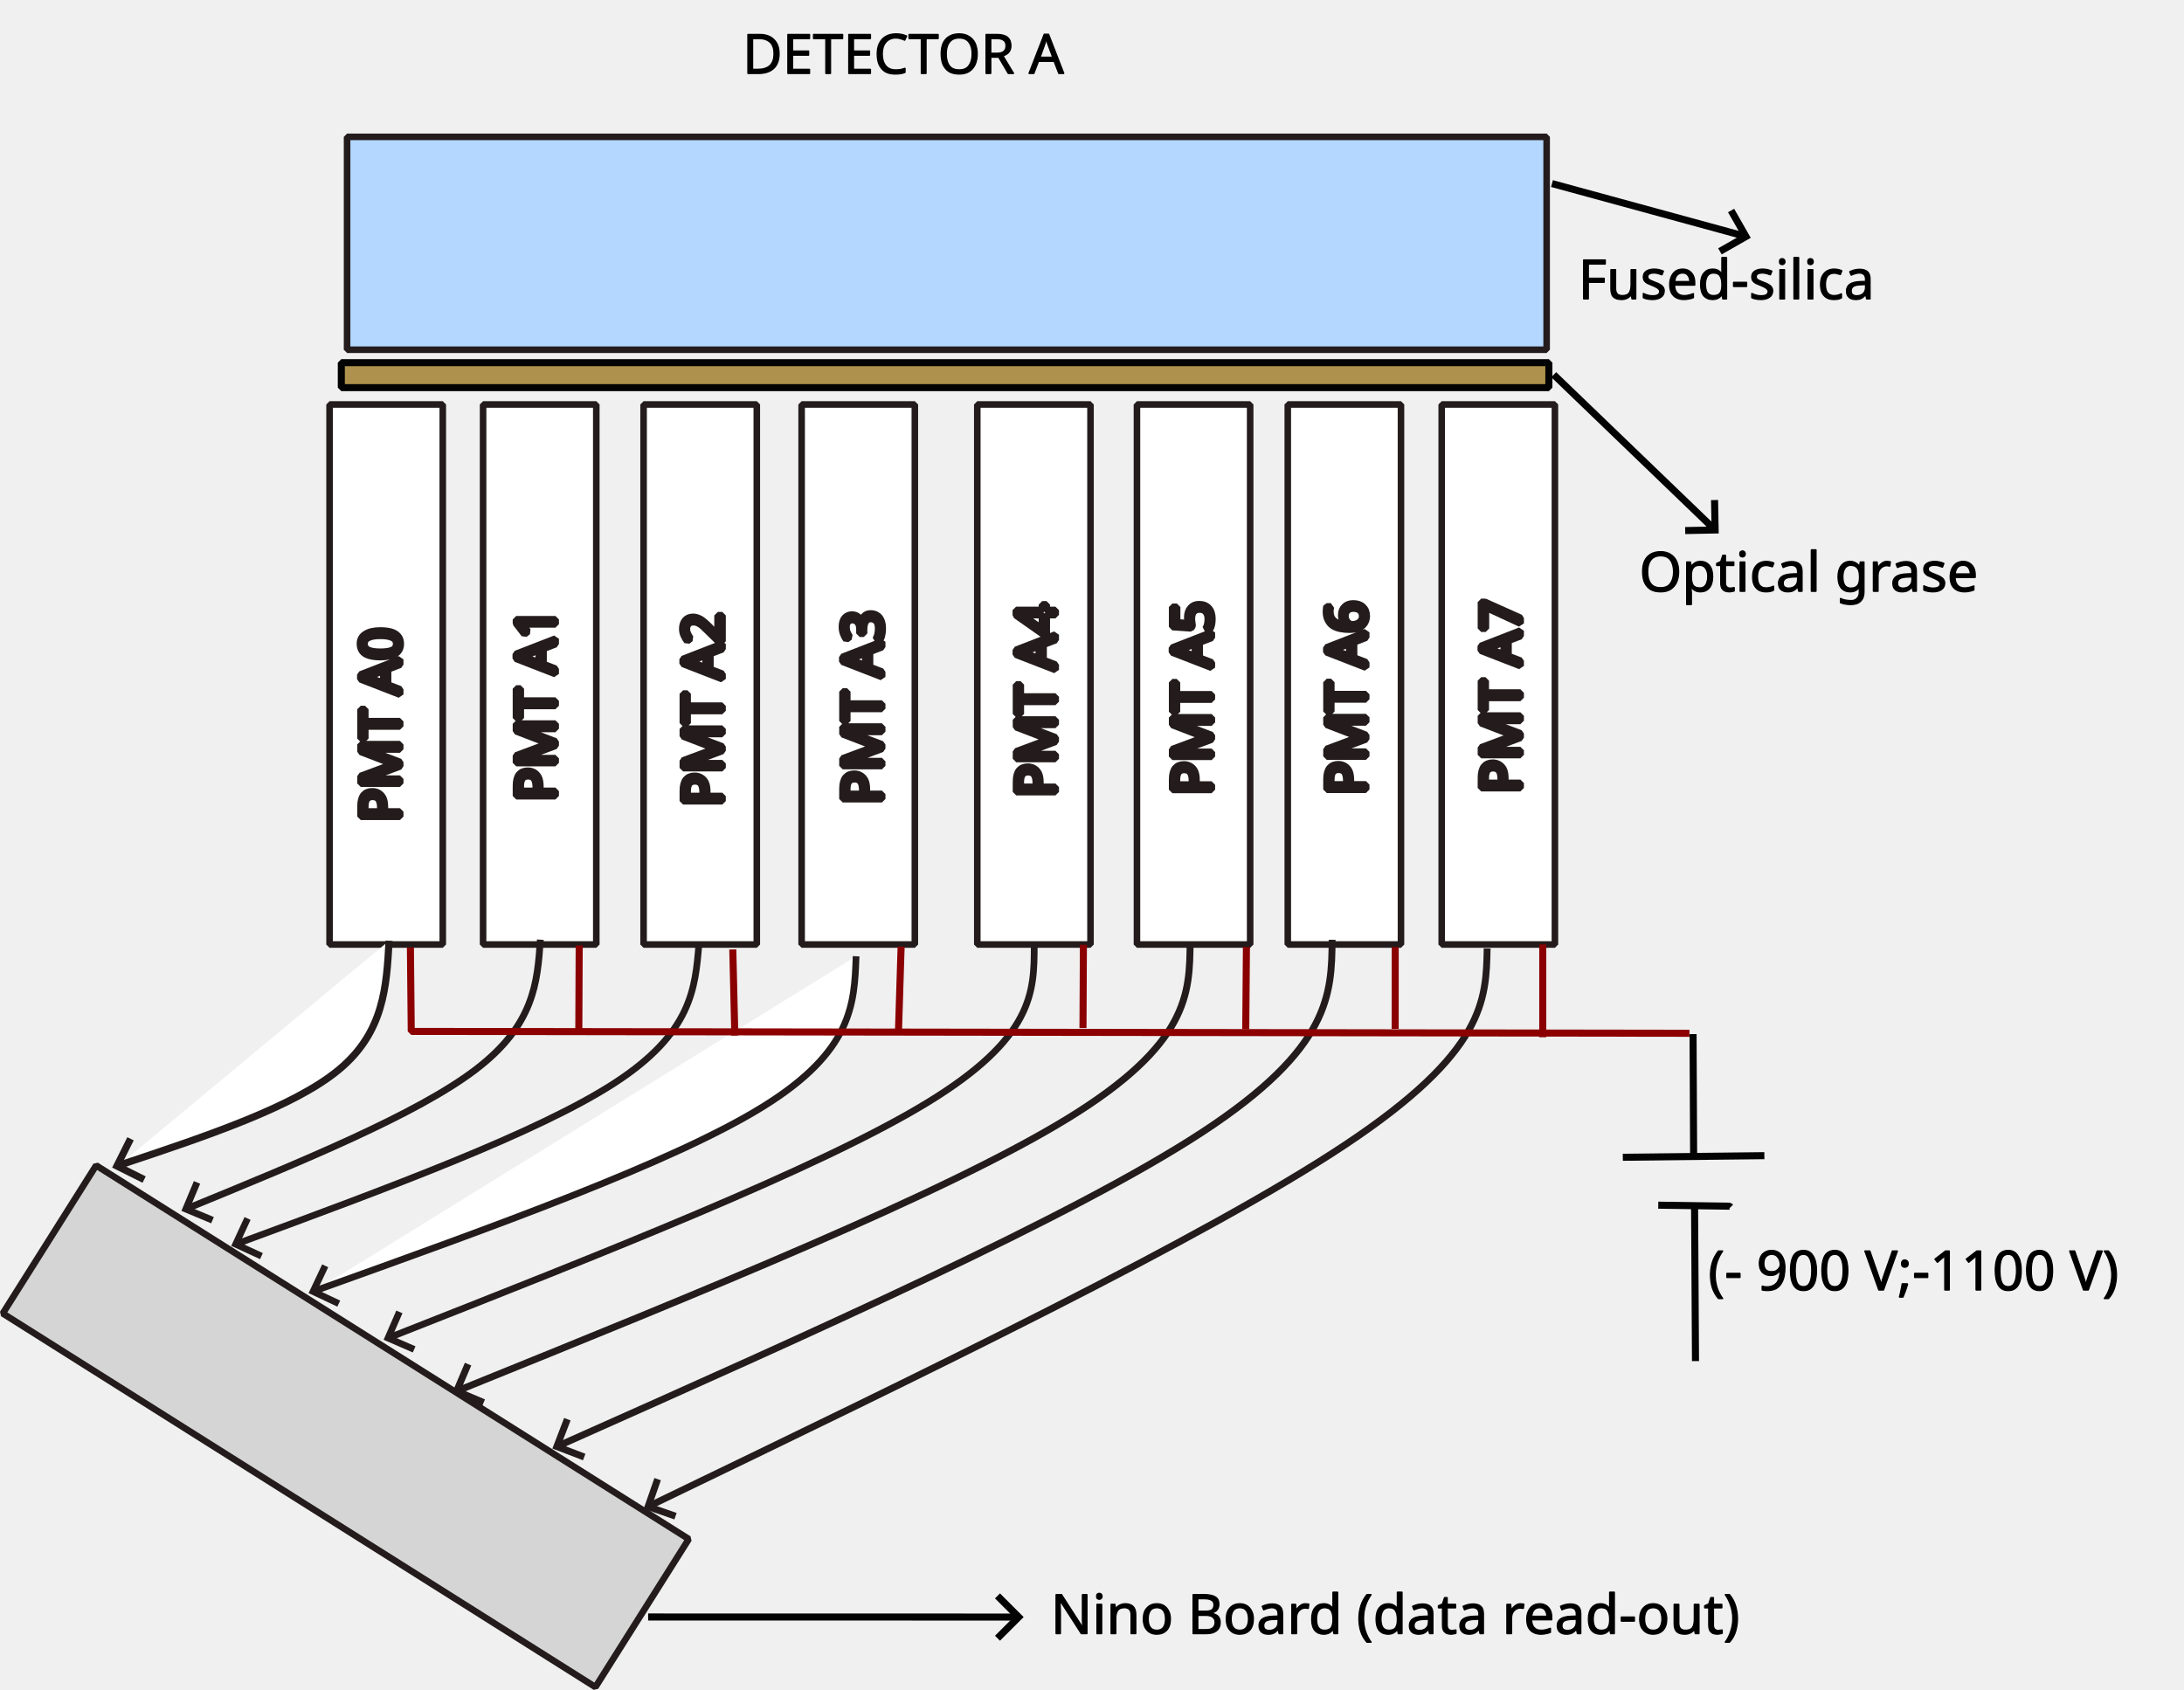
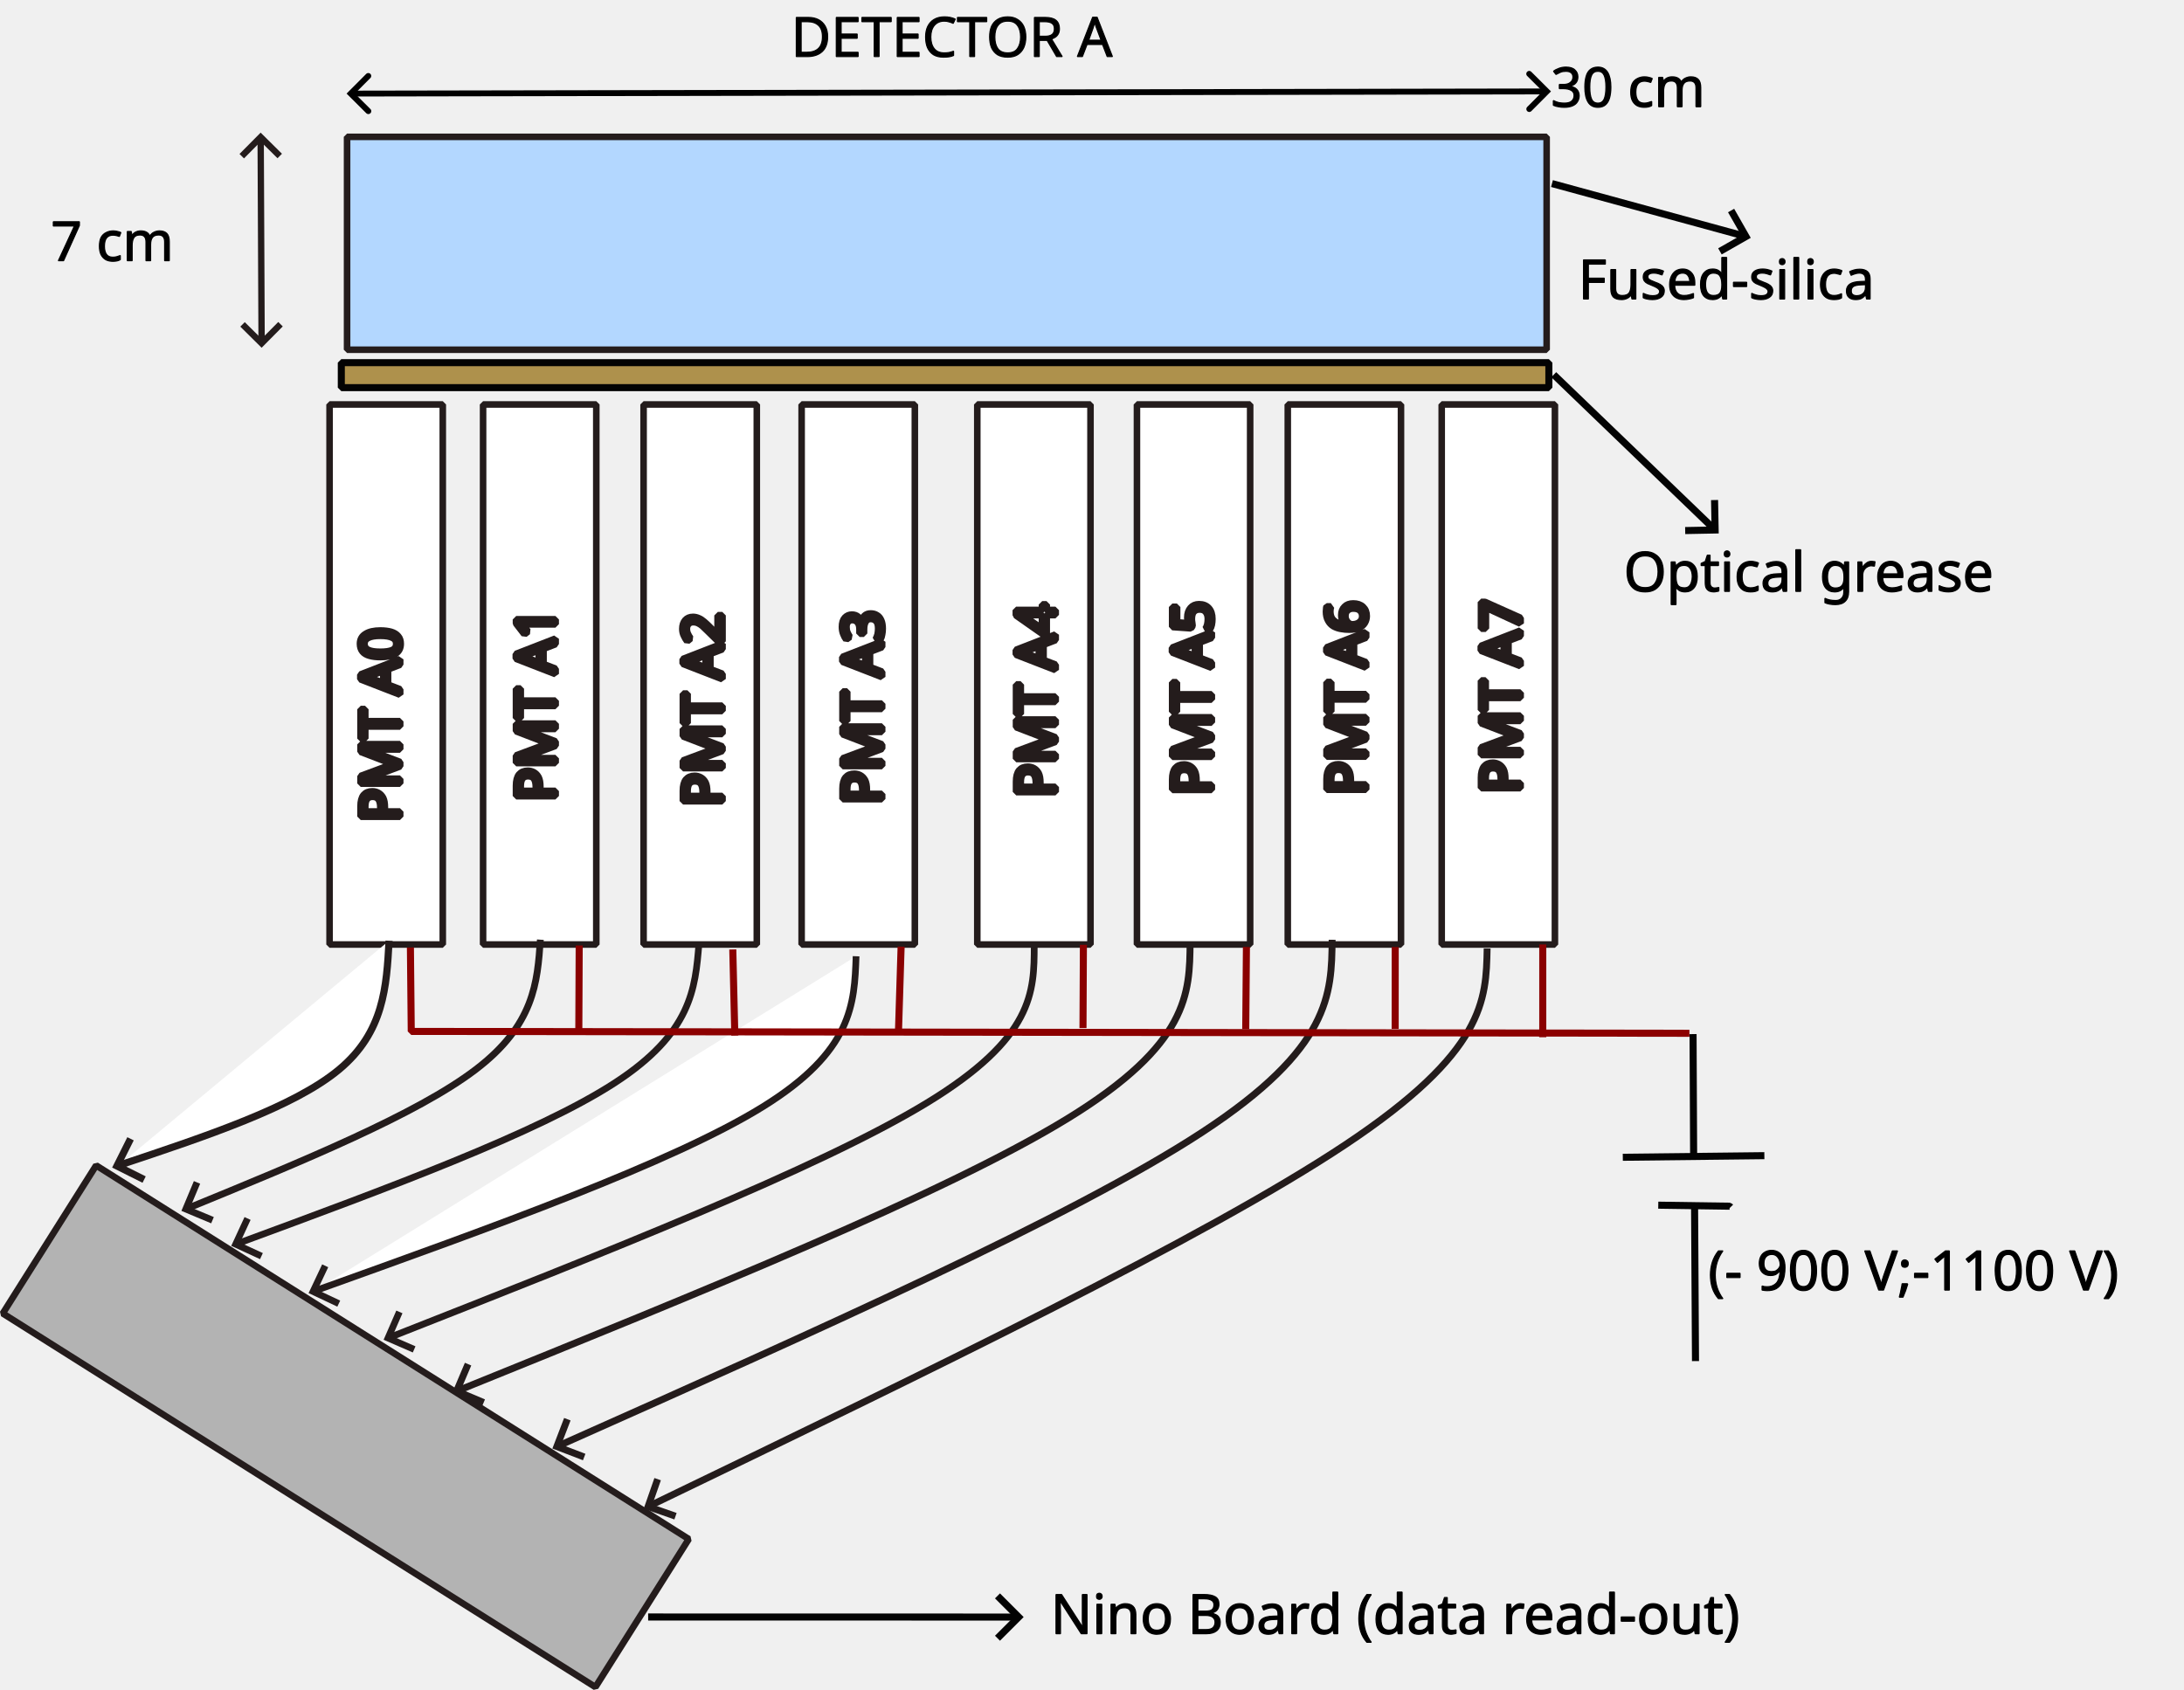
<svg xmlns="http://www.w3.org/2000/svg" width="182.831mm" height="141.498mm" viewBox="0 0 182.831 141.498" version="1.1" id="svg27050">
  <defs id="defs27047">
+     <marker style="overflow:visible" id="Arrow3" refX="0" refY="0" orient="auto-start-reverse" markerWidth="4.207" markerHeight="7" viewBox="0 0 4.207 7" preserveAspectRatio="xMidYMid">
+       <path style="fill:none;stroke:context-stroke;stroke-width:1;stroke-linecap:round" d="M 3,-3 0,0 3,3" id="arrow3" transform="rotate(180,0.125,0)" />
+     </marker>
+     <marker style="overflow:visible" id="marker23111" refX="0" refY="0" orient="auto-start-reverse" markerWidth="4.061" markerHeight="6.707" viewBox="0 0 4.061 6.707" preserveAspectRatio="xMidYMid">
+       <path style="fill:none;stroke:context-stroke;stroke-width:1;stroke-linecap:butt" d="M 3,-3 0,0 3,3" id="path23109" transform="rotate(180,0.125,0)" />
+     </marker>
    <marker style="overflow:visible" id="marker48221" refX="0" refY="0" orient="auto-start-reverse" markerWidth="4.061" markerHeight="6.707" viewBox="0 0 4.061 6.707" preserveAspectRatio="xMidYMid">
      <path style="fill:none;stroke:context-stroke;stroke-width:1;stroke-linecap:butt" d="M 3,-3 0,0 3,3" id="path48219" transform="rotate(180,0.125,0)" />
    </marker>
    <marker style="overflow:visible" id="marker48047" refX="0" refY="0" orient="auto-start-reverse" markerWidth="4.061" markerHeight="6.707" viewBox="0 0 4.061 6.707" preserveAspectRatio="xMidYMid">
      <path style="fill:none;stroke:context-stroke;stroke-width:1;stroke-linecap:butt" d="M 3,-3 0,0 3,3" id="path48045" transform="rotate(180,0.125,0)" />
    </marker>
    <marker style="overflow:visible" id="marker47891" refX="0" refY="0" orient="auto-start-reverse" markerWidth="4.061" markerHeight="6.707" viewBox="0 0 4.061 6.707" preserveAspectRatio="xMidYMid">
      <path style="fill:none;stroke:context-stroke;stroke-width:1;stroke-linecap:butt" d="M 3,-3 0,0 3,3" id="path47889" transform="rotate(180,0.125,0)" />
    </marker>
    <marker style="overflow:visible" id="marker39579" refX="0" refY="0" orient="auto-start-reverse" markerWidth="4.061" markerHeight="6.707" viewBox="0 0 4.061 6.707" preserveAspectRatio="xMidYMid">
      <path style="fill:none;stroke:context-stroke;stroke-width:1;stroke-linecap:butt" d="M 3,-3 0,0 3,3" id="path39577" transform="rotate(180,0.125,0)" />
    </marker>
    <marker style="overflow:visible" id="marker39461" refX="0" refY="0" orient="auto-start-reverse" markerWidth="4.061" markerHeight="6.707" viewBox="0 0 4.061 6.707" preserveAspectRatio="xMidYMid">
      <path style="fill:none;stroke:context-stroke;stroke-width:1;stroke-linecap:butt" d="M 3,-3 0,0 3,3" id="path39459" transform="rotate(180,0.125,0)" />
    </marker>
    <marker style="overflow:visible" id="marker39345" refX="0" refY="0" orient="auto-start-reverse" markerWidth="4.061" markerHeight="6.707" viewBox="0 0 4.061 6.707" preserveAspectRatio="xMidYMid">
      <path style="fill:none;stroke:context-stroke;stroke-width:1;stroke-linecap:butt" d="M 3,-3 0,0 3,3" id="path39343" transform="rotate(180,0.125,0)" />
    </marker>
    <marker style="overflow:visible" id="marker39263" refX="0" refY="0" orient="auto-start-reverse" markerWidth="4.061" markerHeight="6.707" viewBox="0 0 4.061 6.707" preserveAspectRatio="xMidYMid">
      <path style="fill:none;stroke:context-stroke;stroke-width:1;stroke-linecap:butt" d="M 3,-3 0,0 3,3" id="path39261" transform="rotate(180,0.125,0)" />
    </marker>
    <marker style="overflow:visible" id="marker39157" refX="0" refY="0" orient="auto-start-reverse" markerWidth="4.061" markerHeight="6.707" viewBox="0 0 4.061 6.707" preserveAspectRatio="xMidYMid">
      <path style="fill:none;stroke:context-stroke;stroke-width:1;stroke-linecap:butt" d="M 3,-3 0,0 3,3" id="path39155" transform="rotate(180,0.125,0)" />
    </marker>
    <marker style="overflow:visible" id="marker39111" refX="0" refY="0" orient="auto-start-reverse" markerWidth="4.061" markerHeight="6.707" viewBox="0 0 4.061 6.707" preserveAspectRatio="xMidYMid">
      <path style="fill:none;stroke:context-stroke;stroke-width:1;stroke-linecap:butt" d="M 3,-3 0,0 3,3" id="path39109" transform="rotate(180,0.125,0)" />
    </marker>
    <marker style="overflow:visible" id="Arrow1" refX="0" refY="0" orient="auto-start-reverse" markerWidth="4.061" markerHeight="6.707" viewBox="0 0 4.061 6.707" preserveAspectRatio="xMidYMid">
      <path style="fill:none;stroke:context-stroke;stroke-width:1;stroke-linecap:butt" d="M 3,-3 0,0 3,3" id="path5057" transform="rotate(180,0.125,0)" />
    </marker>
  </defs>
  <g id="layer1" transform="translate(-23.98334,-14.22937)">
    <rect style="fill:#b3d7ff;fill-opacity:1;stroke:#241c1c;stroke-width:0.55;stroke-linejoin:bevel;stroke-miterlimit:0.2;stroke-dasharray:none" id="rect29056" width="100.42" height="17.825" x="53.038" y="25.688" />
    <rect style="fill:#ffffff;fill-opacity:1;stroke:#241c1c;stroke-width:0.55;stroke-linejoin:bevel;stroke-miterlimit:0.2;stroke-dasharray:none" id="rect33423" width="9.477" height="45.221" x="51.573" y="48.098" />
    <rect style="fill:#ffffff;fill-opacity:1;stroke:#241c1c;stroke-width:0.55;stroke-linejoin:bevel;stroke-miterlimit:0.2;stroke-dasharray:none" id="rect33423-0" width="9.477" height="45.221" x="64.424" y="48.098" />
    <rect style="fill:#ffffff;fill-opacity:1;stroke:#241c1c;stroke-width:0.55;stroke-linejoin:bevel;stroke-miterlimit:0.2;stroke-dasharray:none" id="rect33423-3" width="9.477" height="45.221" x="77.861" y="48.098" />
    <rect style="fill:#ffffff;fill-opacity:1;stroke:#241c1c;stroke-width:0.55;stroke-linejoin:bevel;stroke-miterlimit:0.2;stroke-dasharray:none" id="rect33423-6" width="9.477" height="45.221" x="91.091" y="48.098" />
    <rect style="fill:#ffffff;fill-opacity:1;stroke:#241c1c;stroke-width:0.55;stroke-linejoin:bevel;stroke-miterlimit:0.2;stroke-dasharray:none" id="rect33423-1" width="9.477" height="45.221" x="105.796" y="48.098" />
    <rect style="fill:#ffffff;fill-opacity:1;stroke:#241c1c;stroke-width:0.55;stroke-linejoin:bevel;stroke-miterlimit:0.2;stroke-dasharray:none" id="rect33423-06" width="9.477" height="45.221" x="119.162" y="48.098" />
    <rect style="fill:#ffffff;fill-opacity:1;stroke:#241c1c;stroke-width:0.55;stroke-linejoin:bevel;stroke-miterlimit:0.2;stroke-dasharray:none" id="rect33423-32" width="9.477" height="45.221" x="131.788" y="48.098" />
    <rect style="fill:#ffffff;fill-opacity:1;stroke:#241c1c;stroke-width:0.55;stroke-linejoin:bevel;stroke-miterlimit:0.2;stroke-dasharray:none" id="rect33423-061" width="9.477" height="45.221" x="144.674" y="48.098" />
    <path style="fill:#ffffff;fill-opacity:1;stroke:#241c1c;stroke-width:0.6;stroke-linejoin:bevel;stroke-miterlimit:0.2;stroke-dasharray:none;marker-end:url(#marker39157)" d="m 56.554,93.003 c -0.211,3.827 -0.421,7.654 -4.194,10.789 -3.773,3.135 -11.109,5.578 -18.445,8.022" id="path38043" />
    <path style="fill:none;fill-opacity:1;stroke:#241c1c;stroke-width:0.57;stroke-linejoin:bevel;stroke-miterlimit:0.2;stroke-dasharray:none;marker-end:url(#marker39111)" d="m 69.22,92.913 c -0.25,3.566 -0.501,7.131 -5.425,10.881 -4.924,3.75 -14.522,7.685 -24.121,11.62" id="path38047" />
    <path style="fill:none;fill-opacity:1;stroke:#241c1c;stroke-width:0.56;stroke-linejoin:bevel;stroke-miterlimit:0.2;stroke-dasharray:none;marker-end:url(#marker39111)" d="m 82.493,93.275 c -0.307,3.727 -0.615,7.454 -7.057,11.636 -6.442,4.182 -19.017,8.818 -31.593,13.455" id="path38051" />
    <path style="fill:#ffffff;fill-opacity:1;stroke:#241c1c;stroke-width:0.561;stroke-linejoin:bevel;stroke-miterlimit:0.2;stroke-dasharray:none;marker-end:url(#marker39263)" d="m 95.649,94.301 c -0.139,3.974 -0.279,7.948 -7.833,12.618 -7.555,4.67 -22.524,10.038 -37.494,15.405" id="path38055" />
    <path style="fill:none;fill-opacity:1;stroke:#241c1c;stroke-width:0.562;stroke-linejoin:bevel;stroke-miterlimit:0.2;stroke-dasharray:none;marker-end:url(#marker39345)" d="m 110.563,93.401 c -0.008,3.861 -0.016,7.722 -9.01,13.191 -8.994,5.469 -26.975,12.547 -44.956,19.625" id="path38059" />
    <path style="fill:none;fill-opacity:1;stroke:#241c1c;stroke-width:0.579;stroke-linejoin:bevel;stroke-miterlimit:0.2;stroke-dasharray:none;marker-end:url(#marker39461)" d="m 123.611,93.138 c -0.037,4.258 -0.074,8.515 -10.286,14.769 -10.211,6.254 -30.596,14.504 -50.982,22.754" id="path38063" />
    <path style="fill:none;fill-opacity:1;stroke:#241c1c;stroke-width:0.578;stroke-linejoin:bevel;stroke-miterlimit:0.2;stroke-dasharray:none;marker-end:url(#marker39579)" d="m 135.502,92.921 c -0.049,4.53 -0.098,9.061 -10.893,16.123 -10.795,7.062 -32.337,16.657 -53.878,26.252" id="path38067" />
    <path style="fill:none;fill-opacity:1;stroke:#241c1c;stroke-width:0.574;stroke-linejoin:bevel;stroke-miterlimit:0.2;stroke-dasharray:none;marker-end:url(#Arrow1)" d="m 148.477,93.647 c -0.083,4.32 -0.166,8.64 -11.852,16.419 -11.686,7.779 -34.974,19.018 -58.262,30.256" id="path38071" />
-     <rect style="fill:#212121;fill-opacity:0.13;stroke:#241c1c;stroke-width:0.55;stroke-linejoin:bevel;stroke-miterlimit:0.2;stroke-dasharray:none" id="rect38075" width="58.653" height="14.651" x="86.737" y="77.496" transform="rotate(32.23565)" />
+     <rect style="fill:#212121;fill-opacity:0.292;stroke:#241c1c;stroke-width:0.55;stroke-linejoin:bevel;stroke-miterlimit:0.2;stroke-dasharray:none" id="rect38075" width="58.653" height="14.651" x="86.737" y="77.496" transform="rotate(32.23565)" />
    <text xml:space="preserve" style="font-size:4.586px;font-family:sans-serif;-inkscape-font-specification:'sans-serif, Normal';text-align:center;text-anchor:middle;fill:#212121;fill-opacity:0.13;stroke:#241c1c;stroke-width:0.591;stroke-linejoin:bevel;stroke-miterlimit:0.2;stroke-dasharray:none" x="-70.768" y="57.466" id="text39827" transform="rotate(-90)">
      <tspan id="tspan39825" style="font-size:4.586px;stroke-width:0.591" x="-70.768" y="57.466">PMT A0</tspan>
      <tspan style="font-size:4.586px;stroke-width:0.591" x="-70.768" y="63.199" id="tspan39829" />
    </text>
    <text xml:space="preserve" style="font-size:4.586px;font-family:sans-serif;-inkscape-font-specification:'sans-serif, Normal';text-align:center;text-anchor:middle;fill:#212121;fill-opacity:0.13;stroke:#241c1c;stroke-width:0.591;stroke-linejoin:bevel;stroke-miterlimit:0.2;stroke-dasharray:none" x="-70.238" y="70.481" id="text39883" transform="rotate(-90)">
      <tspan id="tspan39881" style="stroke-width:0.591" x="-70.238" y="70.481">PMT A1</tspan>
    </text>
    <text xml:space="preserve" style="font-size:4.586px;font-family:sans-serif;-inkscape-font-specification:'sans-serif, Normal';text-align:center;text-anchor:middle;fill:#212121;fill-opacity:0.13;stroke:#241c1c;stroke-width:0.591;stroke-linejoin:bevel;stroke-miterlimit:0.2;stroke-dasharray:none" x="-70.662" y="84.449" id="text39887" transform="rotate(-90)">
      <tspan id="tspan39885" style="stroke-width:0.591" x="-70.662" y="84.449">PMT A2</tspan>
    </text>
    <text xml:space="preserve" style="font-size:4.586px;font-family:sans-serif;-inkscape-font-specification:'sans-serif, Normal';text-align:center;text-anchor:middle;fill:#212121;fill-opacity:0.13;stroke:#241c1c;stroke-width:0.591;stroke-linejoin:bevel;stroke-miterlimit:0.2;stroke-dasharray:none" x="-70.488" y="97.814" id="text39891" transform="rotate(-90)">
      <tspan id="tspan39889" style="stroke-width:0.591" x="-70.488" y="97.814">PMT A3</tspan>
    </text>
    <text xml:space="preserve" style="font-size:4.586px;font-family:sans-serif;-inkscape-font-specification:'sans-serif, Normal';text-align:center;text-anchor:middle;fill:#212121;fill-opacity:0.13;stroke:#241c1c;stroke-width:0.591;stroke-linejoin:bevel;stroke-miterlimit:0.2;stroke-dasharray:none" x="-69.898" y="112.34" id="text39895" transform="rotate(-90)">
      <tspan id="tspan39893" style="stroke-width:0.591" x="-69.898" y="112.34">PMT A4</tspan>
    </text>
    <text xml:space="preserve" style="font-size:4.586px;font-family:sans-serif;-inkscape-font-specification:'sans-serif, Normal';text-align:center;text-anchor:middle;fill:#212121;fill-opacity:0.13;stroke:#241c1c;stroke-width:0.591;stroke-linejoin:bevel;stroke-miterlimit:0.2;stroke-dasharray:none" x="-69.71" y="125.41" id="text39899" transform="rotate(-90)">
      <tspan id="tspan39897" style="stroke-width:0.591" x="-69.71" y="125.41">PMT A5</tspan>
    </text>
    <text xml:space="preserve" style="font-size:4.586px;font-family:sans-serif;-inkscape-font-specification:'sans-serif, Normal';text-align:center;text-anchor:middle;fill:#212121;fill-opacity:0.13;stroke:#241c1c;stroke-width:0.591;stroke-linejoin:bevel;stroke-miterlimit:0.2;stroke-dasharray:none" x="-69.694" y="138.333" id="text39903" transform="rotate(-90)">
      <tspan id="tspan39901" style="stroke-width:0.591" x="-69.694" y="138.333">PMT A6</tspan>
    </text>
    <text xml:space="preserve" style="font-size:4.586px;font-family:sans-serif;-inkscape-font-specification:'sans-serif, Normal';text-align:center;text-anchor:middle;fill:#212121;fill-opacity:0.13;stroke:#241c1c;stroke-width:0.591;stroke-linejoin:bevel;stroke-miterlimit:0.2;stroke-dasharray:none" x="-69.564" y="151.262" id="text39907" transform="rotate(-90)">
      <tspan id="tspan39905" style="stroke-width:0.591" x="-69.564" y="151.262">PMT A7</tspan>
    </text>
    <rect style="fill:#ae914c;fill-opacity:1;stroke:#030303;stroke-width:0.591;stroke-linejoin:bevel;stroke-miterlimit:0.2;stroke-dasharray:none;stroke-opacity:1" id="rect39911" width="101.089" height="2.091" x="52.556" y="44.596" />
    <path style="fill:#ae914c;fill-opacity:1;stroke:#030303;stroke-width:0.591;stroke-linejoin:bevel;stroke-miterlimit:0.2;stroke-dasharray:none;stroke-opacity:1;marker-end:url(#marker47891)" d="M 154.054,45.604 167.457,58.505" id="path47887" />
    <path style="fill:#ae914c;fill-opacity:1;stroke:#030303;stroke-width:0.591;stroke-linejoin:bevel;stroke-miterlimit:0.2;stroke-dasharray:none;stroke-opacity:1;marker-end:url(#marker48047)" d="m 153.905,29.6 16.095,4.395" id="path48043" />
    <path style="fill:#ae914c;fill-opacity:1;stroke:#030303;stroke-width:0.591;stroke-linejoin:bevel;stroke-miterlimit:0.2;stroke-dasharray:none;stroke-opacity:1;marker-end:url(#marker48221)" d="m 78.243,149.627 30.869,0.006" id="path48217" />
    <path style="fill:#ae914c;fill-opacity:1;stroke:#030303;stroke-width:0.591;stroke-linejoin:bevel;stroke-miterlimit:0.2;stroke-dasharray:none;stroke-opacity:1" d="m 159.835,111.133 11.85,-0.135" id="path48413" />
    <path style="fill:#ae914c;fill-opacity:1;stroke:#030303;stroke-width:0.591;stroke-linejoin:bevel;stroke-miterlimit:0.2;stroke-dasharray:none;stroke-opacity:1" d="m 162.802,115.144 5.974,0.086 0.077,0.08" id="path48415" />
    <path style="fill:#ae914c;fill-opacity:1;stroke:#030303;stroke-width:0.591;stroke-linejoin:bevel;stroke-miterlimit:0.2;stroke-dasharray:none;stroke-opacity:1" d="m 165.843,115.319 0.077,12.881" id="path48419" />
    <path style="fill:#ae914c;fill-opacity:1;stroke:#030303;stroke-width:0.591;stroke-linejoin:bevel;stroke-miterlimit:0.2;stroke-dasharray:none;stroke-opacity:1" d="m 165.763,110.851 -0.047,-10.031" id="path48425" />
    <path style="fill:none;fill-opacity:1;stroke:#8c0000;stroke-width:0.591;stroke-linejoin:bevel;stroke-miterlimit:0.2;stroke-dasharray:none;stroke-opacity:1" d="m 165.413,100.751 -107.002,-0.157 -0.07,-7.027 v 0" id="path48429" />
    <path style="fill:none;fill-opacity:1;stroke:#8a0000;stroke-width:0.591;stroke-linejoin:bevel;stroke-miterlimit:0.2;stroke-dasharray:none;stroke-opacity:1" d="m 72.47,93.397 -0.032,7.059" id="path48485" />
    <path style="fill:none;fill-opacity:1;stroke:#8a0000;stroke-width:0.591;stroke-linejoin:bevel;stroke-miterlimit:0.2;stroke-dasharray:none;stroke-opacity:1" d="m 114.679,93.345 -0.035,6.97" id="path48493" />
    <path style="fill:none;fill-opacity:1;stroke:#8a0000;stroke-width:0.591;stroke-linejoin:bevel;stroke-miterlimit:0.2;stroke-dasharray:none;stroke-opacity:1" d="m 128.327,93.522 -0.058,6.89" id="path48495" />
    <path style="fill:none;fill-opacity:1;stroke:#8a0000;stroke-width:0.591;stroke-linejoin:bevel;stroke-miterlimit:0.2;stroke-dasharray:none;stroke-opacity:1" d="m 140.783,93.528 -0.004,6.857" id="path48497" />
    <path style="fill:none;fill-opacity:1;stroke:#8a0000;stroke-width:0.591;stroke-linejoin:bevel;stroke-miterlimit:0.2;stroke-dasharray:none;stroke-opacity:1" d="m 99.419,93.496 -0.226,7.272 v 0" id="path48511" />
    <path style="fill:none;fill-opacity:1;stroke:#8a0000;stroke-width:0.591;stroke-linejoin:bevel;stroke-miterlimit:0.2;stroke-dasharray:none;stroke-opacity:1" d="m 85.328,93.73 0.171,7.213" id="path48576" />
    <path style="fill:#8c0000;fill-opacity:1;stroke:#8a0000;stroke-width:2.063;stroke-linejoin:bevel;stroke-miterlimit:0.2;stroke-dasharray:none;stroke-opacity:1" d="" id="path49507" transform="scale(0.2645833)" />
    <path style="fill:#8c0000;fill-opacity:1;stroke:#8a0000;stroke-width:0.591;stroke-linejoin:bevel;stroke-miterlimit:0.2;stroke-dasharray:none;stroke-opacity:1" d="m 153.134,93.315 v 7.766" id="path50460" />
    <text xml:space="preserve" style="font-size:4.586px;font-family:sans-serif;-inkscape-font-specification:'sans-serif, Normal';text-align:center;text-anchor:middle;fill:#000000;fill-opacity:1;stroke:#000000;stroke-width:0.091;stroke-linejoin:bevel;stroke-miterlimit:0.2;stroke-dasharray:none;stroke-opacity:1" x="187.016" y="122.255" id="text50516">
      <tspan id="tspan50514" style="fill:#000000;fill-opacity:1;stroke:#000000;stroke-width:0.091;stroke-dasharray:none;stroke-opacity:1" x="187.745" y="122.255">(- 900 V;-1100 V) </tspan>
    </text>
    <text xml:space="preserve" style="font-size:4.586px;font-family:sans-serif;-inkscape-font-specification:'sans-serif, Normal';text-align:center;text-anchor:middle;fill:#000000;fill-opacity:1;stroke:#000000;stroke-width:0.091;stroke-linejoin:bevel;stroke-miterlimit:0.2;stroke-dasharray:none;stroke-opacity:1" x="143.765" y="151.026" id="text50672">
      <tspan id="tspan50670" style="stroke-width:0.091" x="143.765" y="151.026">Nino Board (data read-out)</tspan>
    </text>
    <text xml:space="preserve" style="font-size:4.586px;font-family:sans-serif;-inkscape-font-specification:'sans-serif, Normal';text-align:center;text-anchor:middle;fill:#000000;fill-opacity:1;stroke:#000000;stroke-width:0.091;stroke-linejoin:bevel;stroke-miterlimit:0.2;stroke-dasharray:none;stroke-opacity:1" x="178.367" y="63.746" id="text50676">
-       <tspan id="tspan50674" style="stroke-width:0.091" x="178.367" y="63.746">Optical grase</tspan>
+       <tspan id="tspan50674" style="stroke-width:0.091" x="178.367" y="63.746">Optical grease</tspan>
    </text>
    <text xml:space="preserve" style="font-size:4.586px;font-family:sans-serif;-inkscape-font-specification:'sans-serif, Normal';text-align:center;text-anchor:middle;fill:#000000;fill-opacity:1;stroke:#000000;stroke-width:0.091;stroke-linejoin:bevel;stroke-miterlimit:0.2;stroke-dasharray:none;stroke-opacity:1" x="171.481" y="39.27" id="text50680">
      <tspan id="tspan50678" style="stroke-width:0.091" x="171.481" y="39.27">Fused-silica</tspan>
    </text>
-     <text xml:space="preserve" style="font-size:4.586px;font-family:sans-serif;-inkscape-font-specification:'sans-serif, Normal';text-align:center;text-anchor:middle;fill:#000000;fill-opacity:1;stroke:#000000;stroke-width:0.091;stroke-linejoin:bevel;stroke-miterlimit:0.2;stroke-dasharray:none;stroke-opacity:1" x="102.568" y="20.388" id="text64730">
-       <tspan id="tspan64728" style="stroke-width:0.091" x="102.568" y="20.388">DETECTOR A</tspan>
+     <text xml:space="preserve" style="font-size:4.586px;font-family:sans-serif;-inkscape-font-specification:'sans-serif, Normal';text-align:center;text-anchor:middle;fill:#000000;fill-opacity:1;stroke:#000000;stroke-width:0.091;stroke-linejoin:bevel;stroke-miterlimit:0.2;stroke-dasharray:none;stroke-opacity:1" x="106.628" y="18.968" id="text64730">
+       <tspan id="tspan64728" style="stroke-width:0.091" x="106.628" y="18.968">DETECTOR A</tspan>
+     </text>
+     <path style="fill:#212121;fill-opacity:0.292;stroke:#241c1c;stroke-width:0.53;stroke-linejoin:bevel;stroke-miterlimit:0.2;stroke-dasharray:none;stroke-opacity:1;marker-start:url(#marker23111);marker-end:url(#marker23111)" d="m 45.805,25.842 0.078,16.999" id="path23107" />
+     <text xml:space="preserve" style="font-size:3.25px;font-family:sans-serif;-inkscape-font-specification:sans-serif;text-align:center;text-anchor:middle;fill:#212121;fill-opacity:0.292;stroke:#241c1c;stroke-width:0.53;stroke-linejoin:bevel;stroke-miterlimit:0.2;stroke-dasharray:none;stroke-opacity:1" x="31.071" y="42.115" id="text23907">
+       <tspan id="tspan23905" style="stroke-width:0.53;font-size:3.25px" x="31.071" y="42.115" />
+     </text>
+     <text xml:space="preserve" style="font-size:4.58px;font-family:sans-serif;-inkscape-font-specification:sans-serif;text-align:center;text-anchor:middle;fill:#000000;fill-opacity:1;stroke:#000000;stroke-width:0.091;stroke-linejoin:bevel;stroke-miterlimit:0.2;stroke-dasharray:none;stroke-opacity:1" x="36.365" y="36.064" id="text24819">
+       <tspan id="tspan24817" style="font-size:4.58px;fill:#000000;fill-opacity:1;stroke:#000000;stroke-width:0.091;stroke-dasharray:none;stroke-opacity:1" x="36.365" y="36.064">7 cm</tspan>
+     </text>
+     <path style="fill:#000000;fill-opacity:1;stroke:#000000;stroke-width:0.491;stroke-linejoin:bevel;stroke-miterlimit:0.2;stroke-dasharray:none;stroke-opacity:1;marker-start:url(#Arrow3);marker-end:url(#Arrow3)" d="m 53.467,22.065 99.885,-0.181" id="path29075" />
+     <text xml:space="preserve" style="font-size:4.58px;font-family:sans-serif;-inkscape-font-specification:sans-serif;text-align:center;text-anchor:middle;fill:#000000;fill-opacity:1;stroke:#000000;stroke-width:0.1;stroke-linejoin:bevel;stroke-miterlimit:0.2;stroke-dasharray:none;stroke-opacity:1" x="163.252" y="23.162" id="text29773">
+       <tspan id="tspan29771" style="stroke-width:0.1;stroke-dasharray:none" x="163.252" y="23.162">30 cm</tspan>
    </text>
  </g>
</svg>
